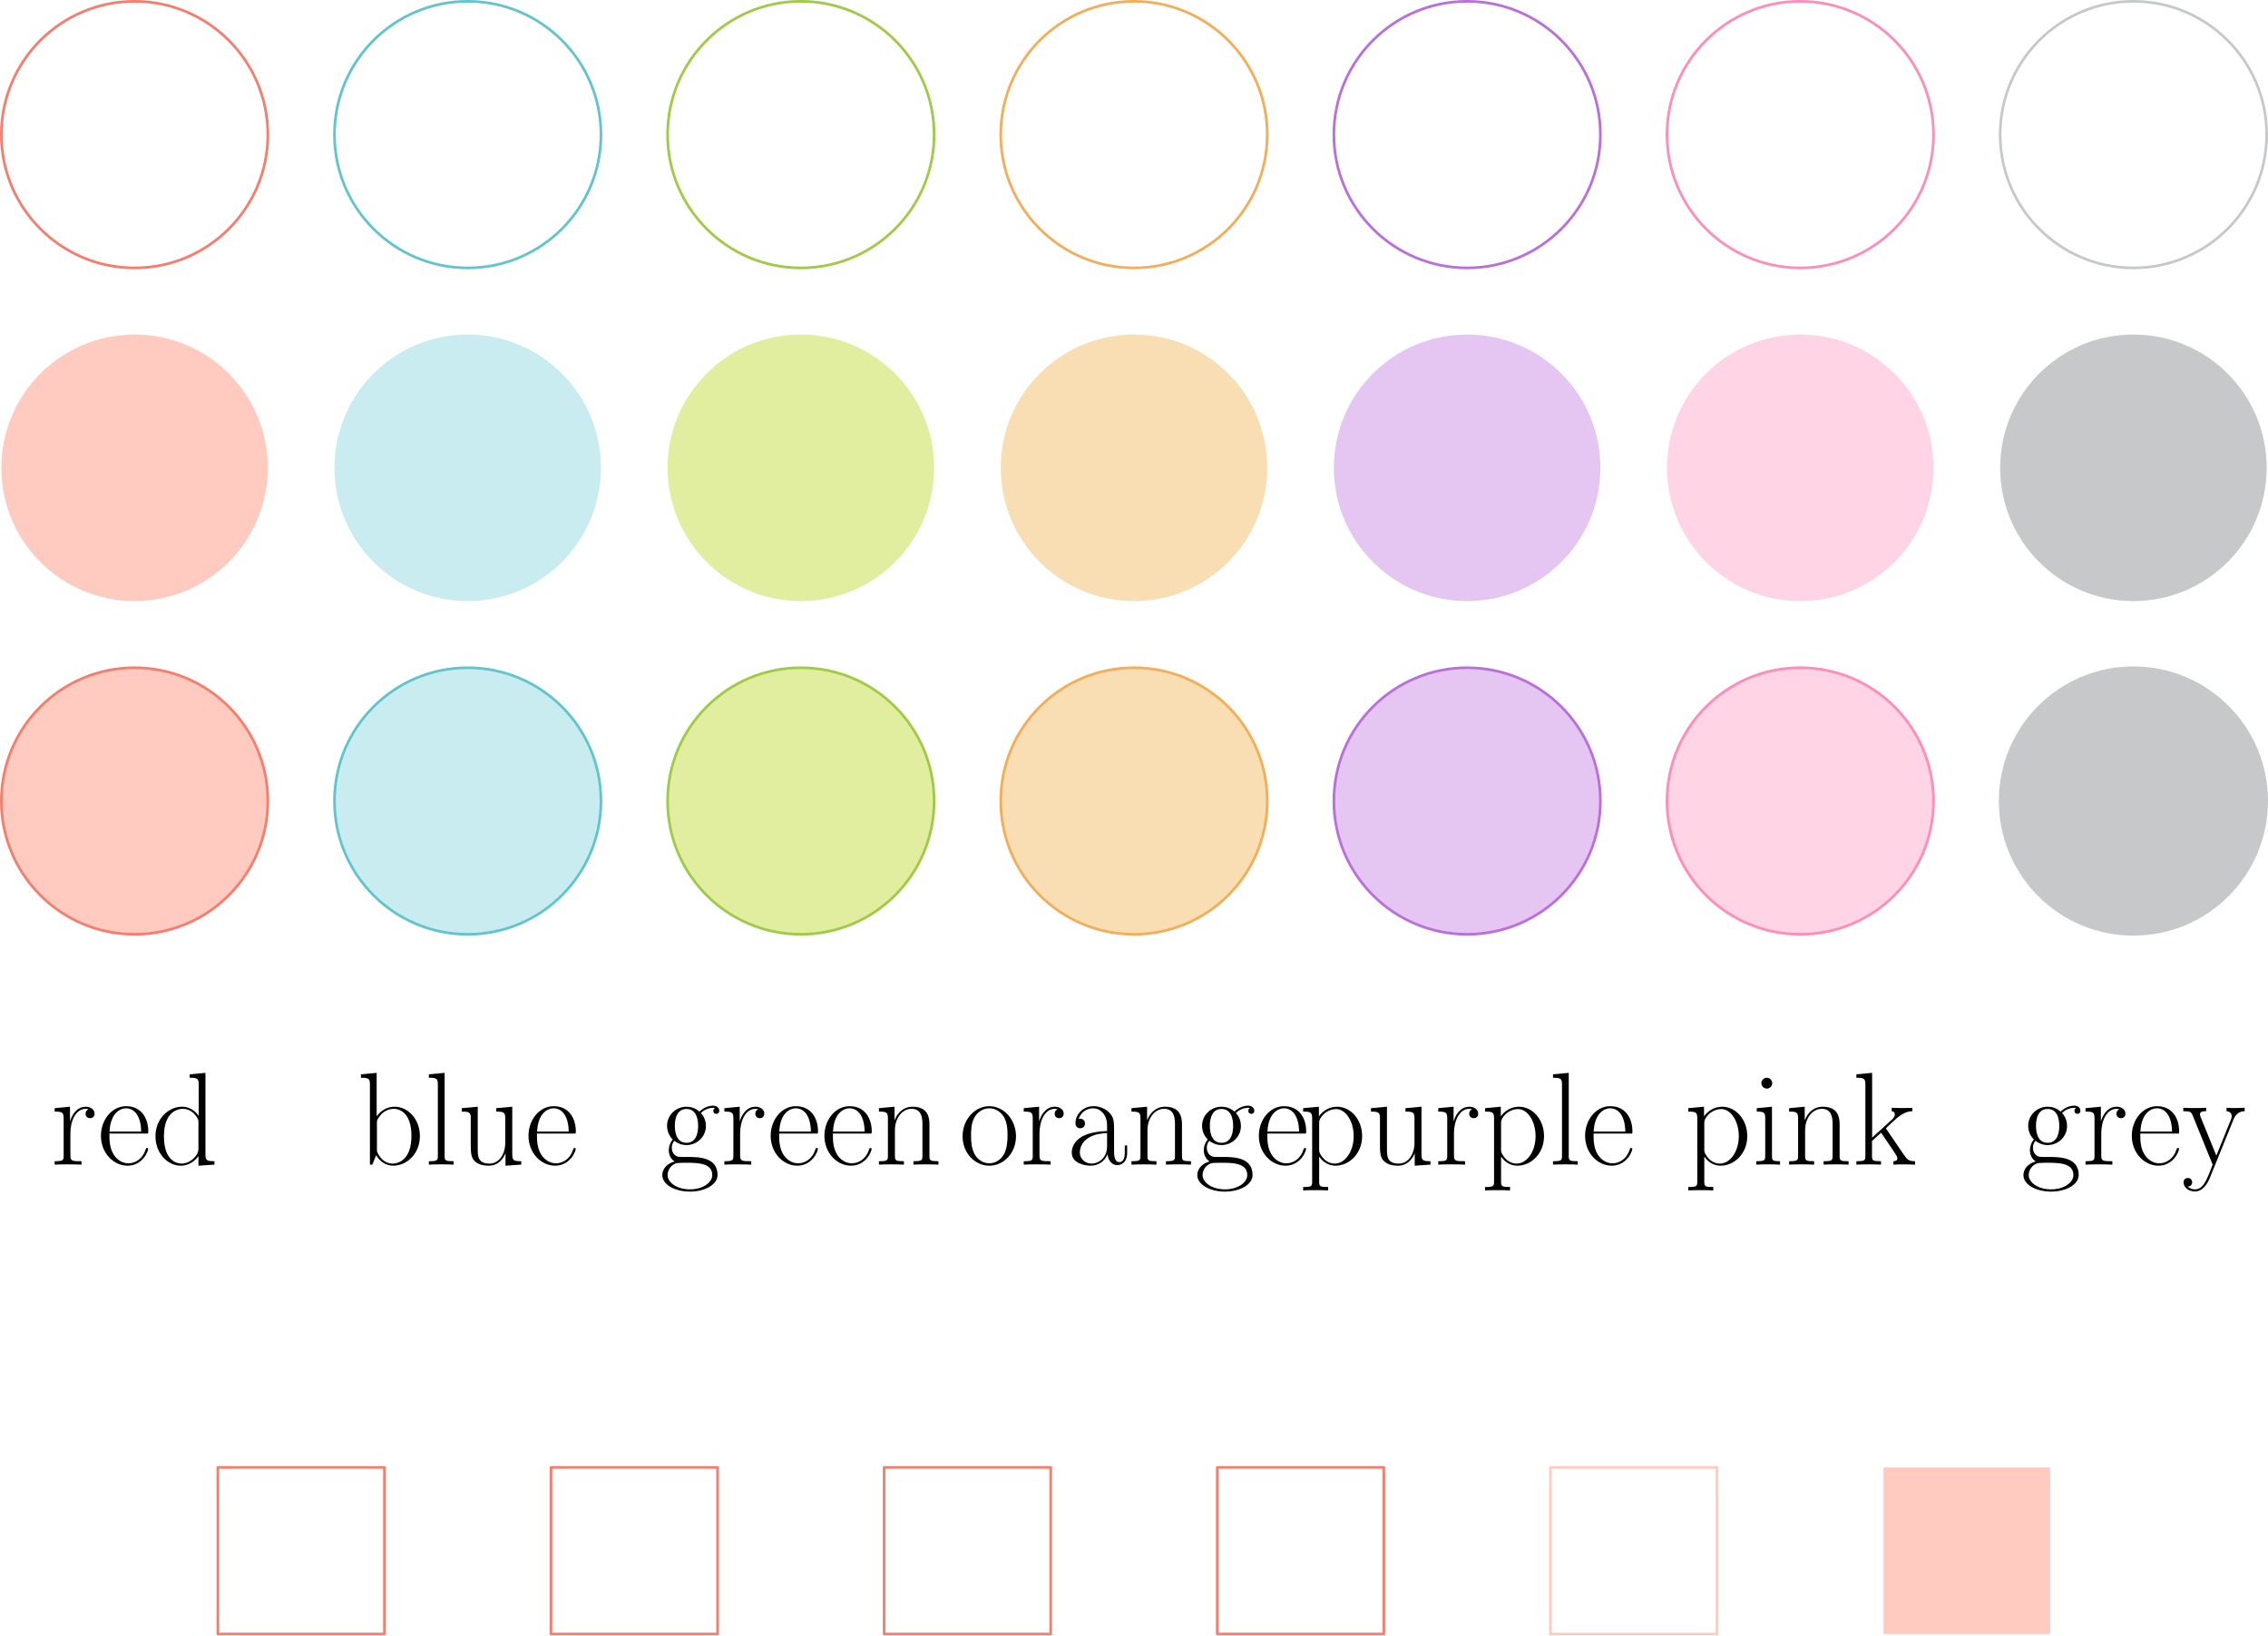
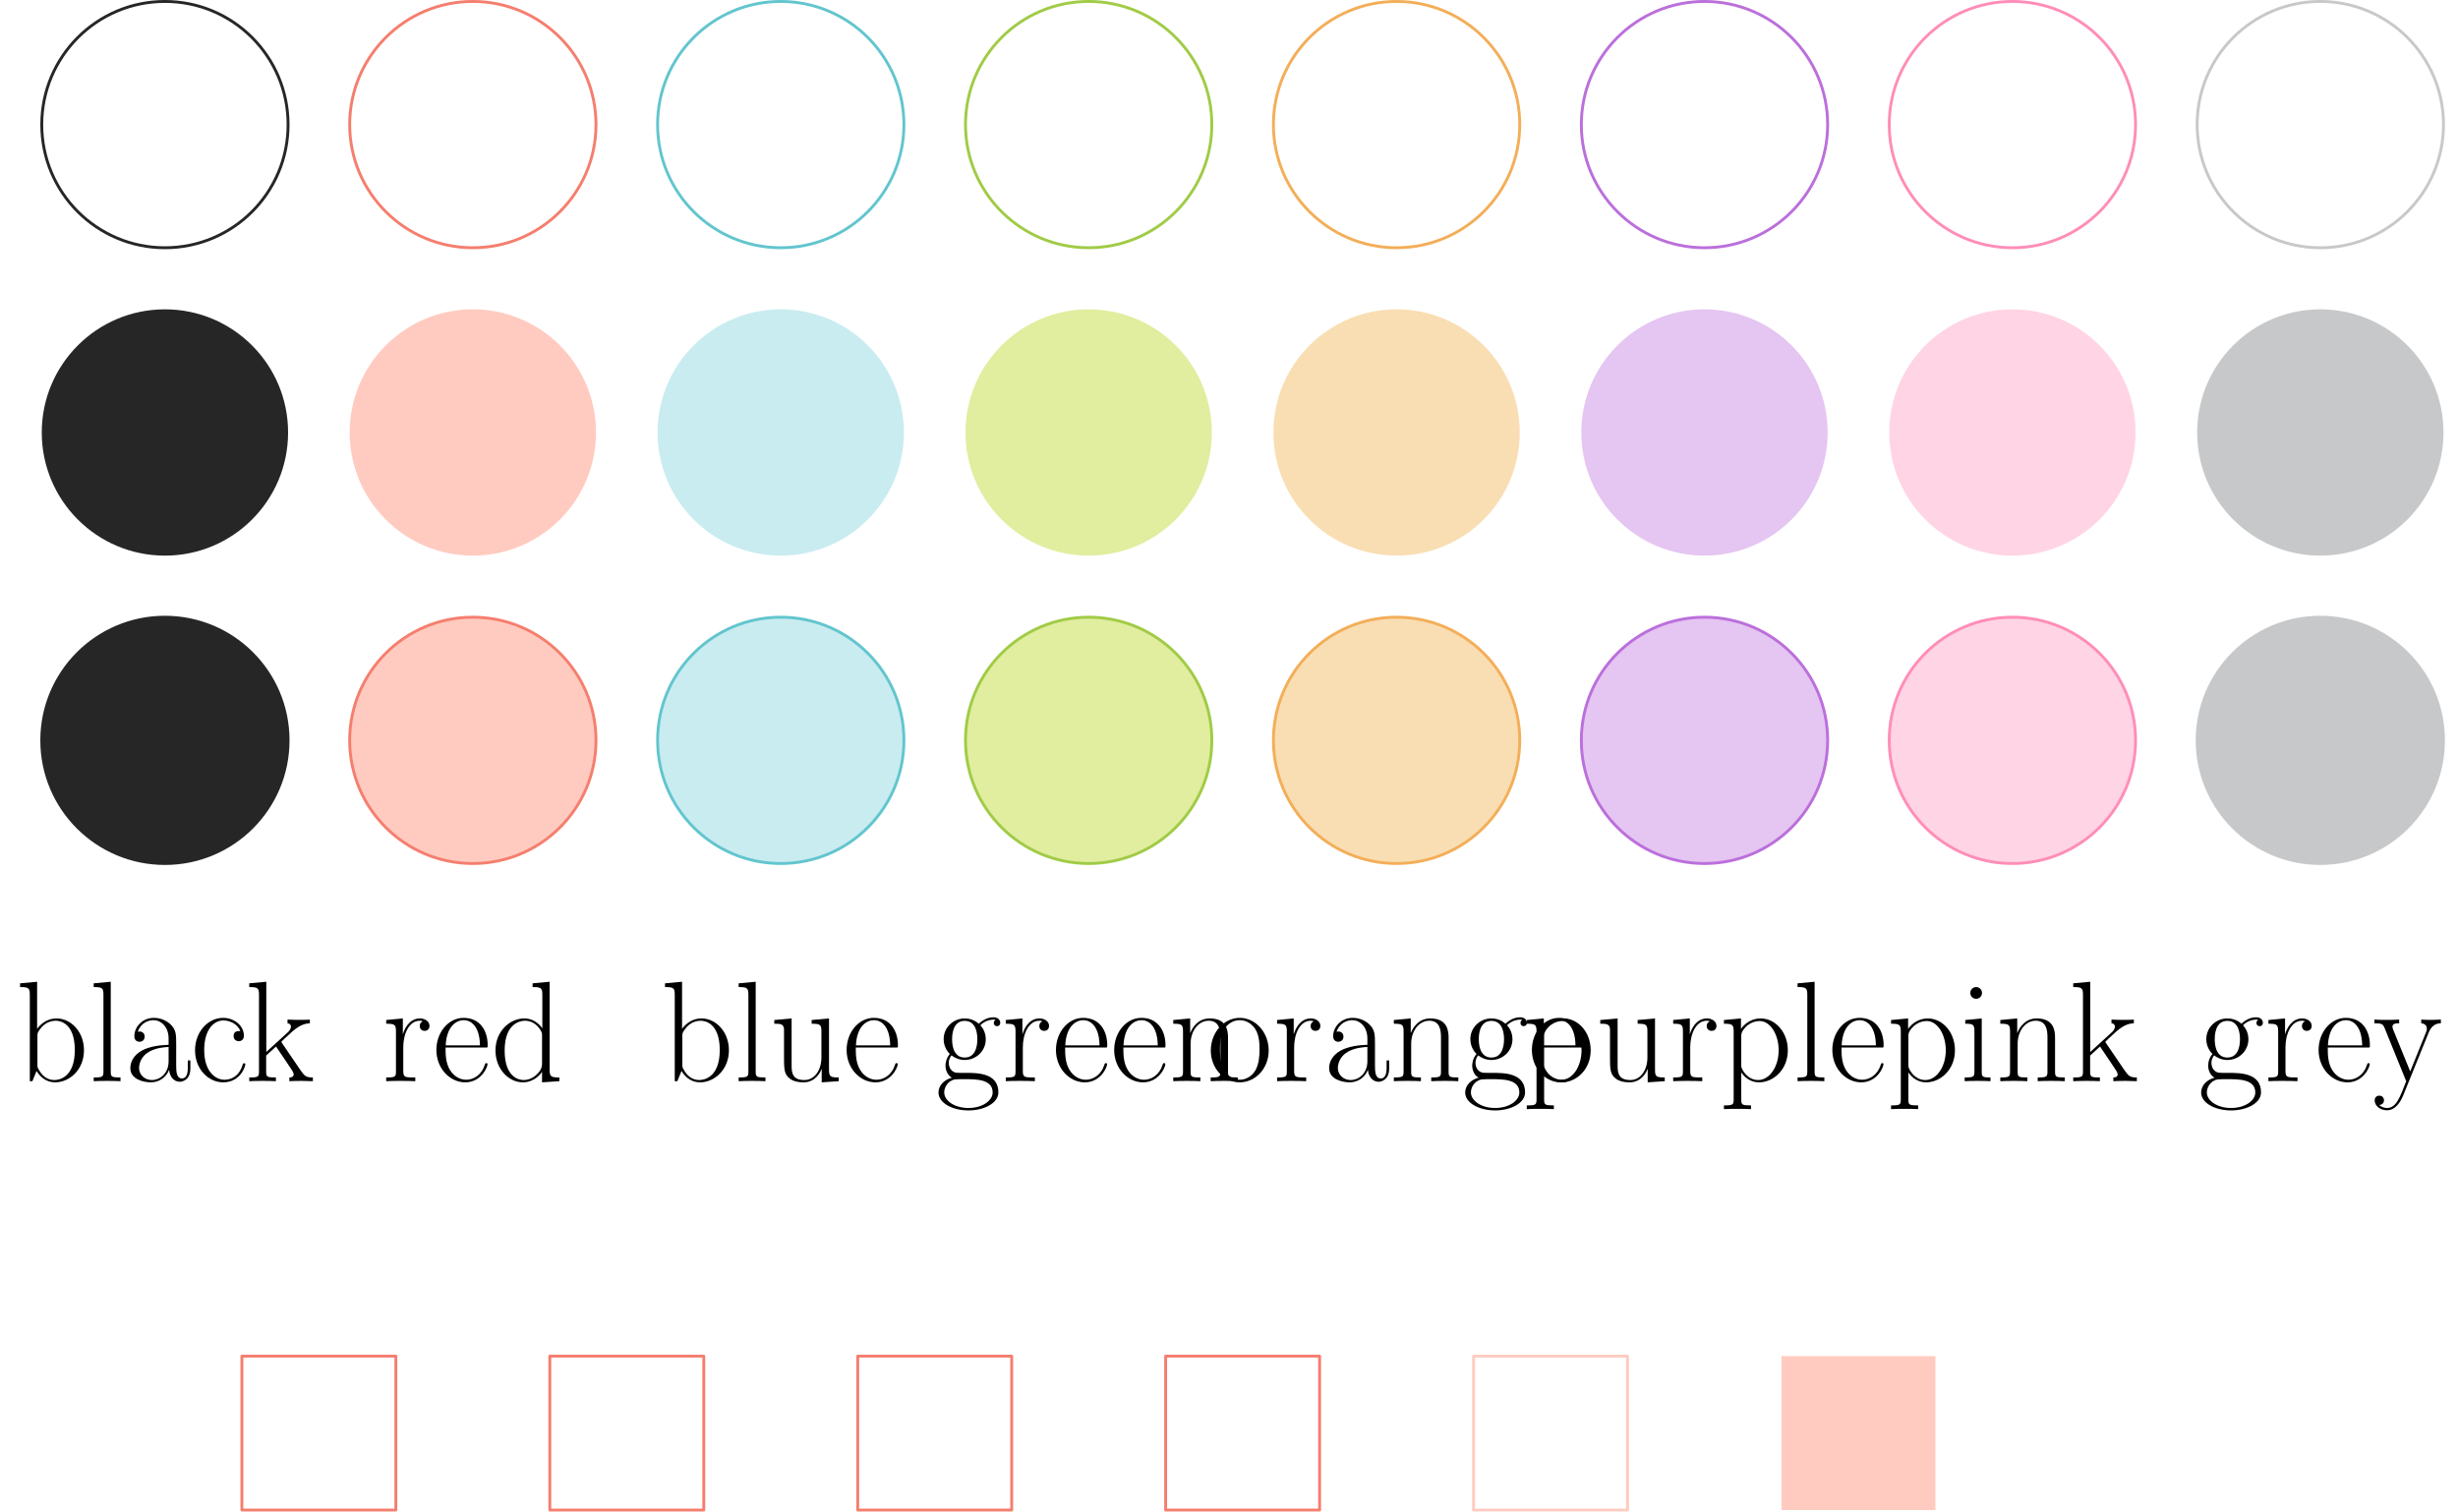
- <svg xmlns="http://www.w3.org/2000/svg" xmlns:xlink="http://www.w3.org/1999/xlink" version="1.1" width="425.197pt" height="306.532pt" viewBox="81.642 79.09 425.197 306.532">
+ <svg xmlns="http://www.w3.org/2000/svg" xmlns:xlink="http://www.w3.org/1999/xlink" version="1.1" width="425.197pt" height="261.495pt" viewBox="84.939 75.414 425.197 261.495">
  <defs>
    <path id="g0-97" d="M8.923-6.42C8.923-8.056 8.923-8.923 7.882-9.89C6.965-10.708 5.899-10.956 5.057-10.956C3.098-10.956 1.686-9.419 1.686-7.783C1.686-6.866 2.429-6.816 2.578-6.816C2.9-6.816 3.47-7.015 3.47-7.709C3.47-8.328 2.999-8.601 2.578-8.601C2.479-8.601 2.355-8.576 2.28-8.552C2.801-10.113 4.139-10.559 5.007-10.559C6.246-10.559 7.61-9.469 7.61-7.387V-6.296C6.147-6.246 4.387-6.048 2.999-5.304C1.438-4.437 .991-3.198 .991-2.256C.991-.347 3.222 .198 4.536 .198C5.899 .198 7.163-.57 7.709-1.983C7.758-.892 8.452 .099 9.543 .099C10.064 .099 11.377-.248 11.377-2.206V-3.594H10.931V-2.181C10.931-.669 10.262-.471 9.94-.471C8.923-.471 8.923-1.76 8.923-2.851V-6.42ZM7.61-3.445C7.61-1.289 6.073-.198 4.71-.198C3.47-.198 2.503-1.115 2.503-2.256C2.503-2.999 2.826-4.313 4.263-5.106C5.453-5.775 6.816-5.875 7.61-5.924V-3.445Z" />
    <path id="g0-98" d="M3.718-17.202L.768-16.93V-16.285C2.231-16.285 2.454-16.136 2.454-14.947V0H2.9L3.619-1.76C4.338-.595 5.404 .198 6.841 .198C9.32 .198 11.823-1.983 11.823-5.354C11.823-8.527 9.593-10.857 7.089-10.857C5.552-10.857 4.462-10.039 3.718-9.072V-17.202ZM3.768-7.808C3.768-8.254 3.768-8.328 4.115-8.849C5.081-10.336 6.469-10.46 6.94-10.46C7.684-10.46 10.237-10.064 10.237-5.379C10.237-.471 7.312-.198 6.717-.198C5.949-.198 4.833-.496 4.04-1.933C3.768-2.404 3.768-2.454 3.768-2.9V-7.808Z" />
+     <path id="g0-99" d="M8.651-8.675C8.18-8.675 7.486-8.675 7.486-7.808C7.486-7.114 8.056-6.916 8.378-6.916C8.552-6.916 9.27-6.99 9.27-7.857C9.27-9.617 7.585-10.956 5.676-10.956C3.049-10.956 .818-8.527 .818-5.354C.818-2.057 3.148 .198 5.676 .198C8.75 .198 9.518-2.652 9.518-2.925C9.518-3.024 9.493-3.098 9.32-3.098S9.122-3.074 9.022-2.751C8.378-.744 6.965-.248 5.899-.248C4.313-.248 2.404-1.71 2.404-5.379C2.404-9.146 4.239-10.51 5.701-10.51C6.668-10.51 8.105-10.039 8.651-8.675Z" />
    <path id="g0-100" d="M7.238-16.93V-16.285C8.7-16.285 8.923-16.136 8.923-14.947V-9.146C8.824-9.27 7.808-10.857 5.8-10.857C3.272-10.857 .818-8.601 .818-5.329C.818-2.082 3.123 .198 5.552 .198C7.659 .198 8.75-1.438 8.874-1.611V.198L11.873 0V-.644C10.411-.644 10.187-.793 10.187-1.983V-17.202L7.238-16.93ZM8.874-2.974C8.874-2.231 8.428-1.562 7.857-1.066C7.015-.322 6.172-.198 5.701-.198C4.982-.198 2.404-.57 2.404-5.304C2.404-10.163 5.28-10.46 5.924-10.46C7.064-10.46 7.981-9.816 8.552-8.923C8.874-8.403 8.874-8.328 8.874-7.882V-2.974Z" />
    <path id="g0-101" d="M9.444-5.825C9.543-5.924 9.543-5.974 9.543-6.222C9.543-8.75 8.205-10.956 5.379-10.956C2.751-10.956 .669-8.452 .669-5.404C.669-2.181 3.024 .198 5.651 .198C8.428 .198 9.518-2.429 9.518-2.95C9.518-3.123 9.37-3.123 9.32-3.123C9.146-3.123 9.122-3.074 9.022-2.776C8.477-1.091 7.114-.248 5.825-.248C4.759-.248 3.693-.843 3.024-1.933C2.256-3.198 2.256-4.66 2.256-5.825H9.444ZM2.28-6.197C2.454-9.766 4.363-10.559 5.354-10.559C7.04-10.559 8.18-8.973 8.205-6.197H2.28Z" />
    <path id="g0-103" d="M2.751-4.462C3.222-4.09 4.04-3.668 5.032-3.668C6.99-3.668 8.675-5.205 8.675-7.263C8.675-7.907 8.477-8.899 7.734-9.667C8.428-10.411 9.444-10.658 10.014-10.658C10.113-10.658 10.262-10.658 10.386-10.584C10.287-10.559 10.064-10.46 10.064-10.064C10.064-9.741 10.287-9.518 10.609-9.518C10.981-9.518 11.179-9.766 11.179-10.088C11.179-10.559 10.807-11.055 10.014-11.055C9.022-11.055 8.155-10.584 7.461-9.94C6.717-10.609 5.825-10.857 5.032-10.857C3.074-10.857 1.388-9.32 1.388-7.263C1.388-5.85 2.206-4.957 2.454-4.71C1.71-3.842 1.71-2.826 1.71-2.702C1.71-2.057 1.958-1.115 2.801-.595C1.512-.273 .496 .719 .496 1.958C.496 3.743 2.851 5.057 5.676 5.057C8.403 5.057 10.857 3.792 10.857 1.933C10.857-1.438 7.188-1.438 5.28-1.438C4.71-1.438 3.693-1.438 3.569-1.462C2.801-1.586 2.28-2.28 2.28-3.148C2.28-3.371 2.28-3.916 2.751-4.462ZM5.032-4.09C2.851-4.09 2.851-6.767 2.851-7.263S2.851-10.435 5.032-10.435S7.213-7.758 7.213-7.263S7.213-4.09 5.032-4.09ZM5.676 4.635C3.198 4.635 1.487 3.321 1.487 1.958C1.487 1.19 1.909 .471 2.454 .074C3.074-.347 3.321-.347 5.007-.347C7.04-.347 9.865-.347 9.865 1.958C9.865 3.321 8.155 4.635 5.676 4.635Z" />
    <path id="g0-105" d="M3.842-15.269C3.842-15.814 3.396-16.285 2.826-16.285C2.28-16.285 1.809-15.839 1.809-15.269C1.809-14.724 2.256-14.253 2.826-14.253C3.371-14.253 3.842-14.699 3.842-15.269ZM.942-10.584V-9.94C2.33-9.94 2.528-9.791 2.528-8.601V-1.71C2.528-.768 2.429-.644 .843-.644V0C1.438-.05 2.503-.05 3.123-.05C3.718-.05 4.734-.05 5.304 0V-.644C3.842-.644 3.792-.793 3.792-1.686V-10.857L.942-10.584Z" />
    <path id="g0-107" d="M6.469-6.544C6.445-6.593 6.321-6.742 6.321-6.816C6.321-6.866 8.081-8.477 8.304-8.675C9.717-9.865 10.609-9.989 11.253-10.014V-10.658C11.105-10.658 11.055-10.658 11.03-10.634L9.816-10.609C9.122-10.609 8.056-10.609 7.387-10.658V-10.014C7.734-9.989 7.981-9.791 7.981-9.444C7.981-8.948 7.486-8.477 7.461-8.477L3.718-5.057V-17.202L.768-16.93V-16.285C2.231-16.285 2.454-16.136 2.454-14.947V-1.71C2.454-.768 2.355-.644 .768-.644V0C1.363-.05 2.454-.05 3.074-.05S4.784-.05 5.379 0V-.644C3.792-.644 3.693-.744 3.693-1.71V-4.437L5.404-5.998L7.907-2.28C8.205-1.834 8.452-1.487 8.452-1.165C8.452-.719 8.006-.644 7.709-.644V0C8.304-.05 9.37-.05 9.989-.05C10.435-.05 11.352-.025 11.774 0V-.644C10.609-.644 10.336-.868 9.593-1.958L6.469-6.544Z" />
    <path id="g0-108" d="M3.792-17.202L.843-16.93V-16.285C2.305-16.285 2.528-16.136 2.528-14.947V-1.71C2.528-.768 2.429-.644 .843-.644V0C1.438-.05 2.528-.05 3.148-.05C3.792-.05 4.883-.05 5.478 0V-.644C3.892-.644 3.792-.744 3.792-1.71V-17.202Z" />
    <path id="g0-110" d="M10.287-7.535C10.287-8.799 10.039-10.857 7.114-10.857C5.156-10.857 4.139-9.345 3.768-8.353H3.743V-10.857L.818-10.584V-9.94C2.28-9.94 2.503-9.791 2.503-8.601V-1.71C2.503-.768 2.404-.644 .818-.644V0C1.413-.05 2.503-.05 3.148-.05S4.908-.05 5.503 0V-.644C3.916-.644 3.817-.744 3.817-1.71V-6.469C3.817-8.75 5.205-10.46 6.94-10.46C8.775-10.46 8.973-8.824 8.973-7.634V-1.71C8.973-.768 8.874-.644 7.287-.644V0C7.882-.05 8.973-.05 9.617-.05S11.377-.05 11.972 0V-.644C10.386-.644 10.287-.744 10.287-1.71V-7.535Z" />
    <path id="g0-111" d="M10.683-5.304C10.683-8.477 8.378-10.956 5.676-10.956S.669-8.477 .669-5.304C.669-2.181 2.974 .198 5.676 .198S10.683-2.181 10.683-5.304ZM5.676-.248C4.511-.248 3.52-.942 2.95-1.909C2.33-3.024 2.256-4.412 2.256-5.503C2.256-6.544 2.305-7.833 2.95-8.948C3.445-9.766 4.412-10.559 5.676-10.559C6.792-10.559 7.734-9.94 8.328-9.072C9.097-7.907 9.097-6.271 9.097-5.503C9.097-4.536 9.047-3.049 8.378-1.859C7.684-.719 6.618-.248 5.676-.248Z" />
    <path id="g0-112" d="M5.453 4.189C3.867 4.189 3.768 4.09 3.768 3.123V-1.512C4.486-.471 5.528 .198 6.841 .198C9.32 .198 11.823-1.983 11.823-5.354C11.823-8.477 9.667-10.857 7.114-10.857C5.627-10.857 4.412-10.039 3.718-9.047V-10.857L.768-10.584V-9.94C2.231-9.94 2.454-9.791 2.454-8.601V3.123C2.454 4.065 2.355 4.189 .768 4.189V4.833C1.363 4.784 2.454 4.784 3.098 4.784S4.858 4.784 5.453 4.833V4.189ZM3.768-7.783C3.768-8.13 3.768-8.651 4.734-9.568C4.858-9.667 5.701-10.411 6.94-10.411C8.75-10.411 10.237-8.155 10.237-5.329S8.651-.198 6.693-.198C5.8-.198 4.833-.62 4.09-1.785C3.768-2.33 3.768-2.479 3.768-2.875V-7.783Z" />
    <path id="g0-114" d="M3.718-5.85C3.718-8.229 4.734-10.46 6.593-10.46C6.767-10.46 6.94-10.435 7.114-10.361C7.114-10.361 6.569-10.187 6.569-9.543C6.569-8.948 7.04-8.7 7.411-8.7C7.709-8.7 8.254-8.874 8.254-9.568C8.254-10.361 7.461-10.857 6.618-10.857C4.734-10.857 3.916-9.022 3.668-8.155H3.644V-10.857L.768-10.584V-9.94C2.231-9.94 2.454-9.791 2.454-8.601V-1.71C2.454-.768 2.355-.644 .768-.644V0C1.363-.05 2.503-.05 3.148-.05C3.867-.05 5.131-.05 5.8 0V-.644C4.016-.644 3.718-.644 3.718-1.76V-5.85Z" />
    <path id="g0-117" d="M7.287-10.584V-9.94C8.75-9.94 8.973-9.791 8.973-8.601V-4.09C8.973-2.008 7.857-.198 6.023-.198C3.991-.198 3.817-1.413 3.817-2.702V-10.857L.818-10.584V-9.94C1.809-9.94 2.479-9.94 2.503-8.948V-4.189C2.503-2.528 2.503-1.462 3.148-.768C3.47-.446 4.09 .198 5.875 .198C7.981 .198 8.799-1.586 8.998-2.107H9.022V.198L11.972 0V-.644C10.51-.644 10.287-.793 10.287-1.983V-10.857L7.287-10.584Z" />
    <path id="g0-121" d="M9.667-8.477C10.287-9.989 11.402-10.014 11.749-10.014V-10.658C11.278-10.634 10.658-10.609 10.187-10.609C9.667-10.609 8.849-10.609 8.353-10.658V-10.014C9.295-9.94 9.32-9.246 9.32-9.047C9.32-8.799 9.27-8.675 9.146-8.378L6.445-1.686L3.495-8.923C3.371-9.221 3.371-9.394 3.371-9.419C3.371-9.964 3.941-10.014 4.536-10.014V-10.658C3.941-10.609 2.875-10.609 2.256-10.609C1.586-10.609 .793-10.609 .248-10.658V-10.014C1.586-10.014 1.735-9.89 2.057-9.097L5.751 0C4.635 2.925 3.991 4.635 2.429 4.635C2.156 4.635 1.537 4.561 1.091 4.115C1.661 4.065 1.909 3.718 1.909 3.297S1.611 2.503 1.115 2.503C.57 2.503 .297 2.875 .297 3.321C.297 4.313 1.314 5.032 2.429 5.032C3.867 5.032 4.759 3.644 5.255 2.404L9.667-8.477Z" />
  </defs>
  <g id="page1">
-     <g transform="translate(81.6416 79.0904)scale(.996264)">
-       <path d="M50.403 25.327C50.403 11.478 39.176 .251 25.327 .251C11.478 .251 .251 11.478 .251 25.327S11.478 50.403 25.327 50.403S50.403 39.176 50.403 25.327Z" fill="none" stroke="#f57e6e" stroke-linecap="round" stroke-linejoin="round" stroke-miterlimit="10.037" stroke-width="0.502" />
+     <g transform="translate(84.939 75.414)scale(.996264)">
+       <path d="M50.022 21.637C50.022 9.826 40.447 .251 28.637 .251C16.826 .251 7.251 9.826 7.251 21.637C7.251 33.447 16.826 43.022 28.637 43.022C40.447 43.022 50.022 33.447 50.022 21.637Z" fill="none" stroke="#262626" stroke-linecap="round" stroke-linejoin="round" stroke-miterlimit="10.037" stroke-width="0.502" />
    </g>
-     <g transform="translate(81.6416 79.0904)scale(.996264)">
-       <path d="M113.092 25.327C113.092 11.478 101.865 .251 88.016 .251C74.167 .251 62.941 11.478 62.941 25.327S74.167 50.403 88.016 50.403C101.865 50.403 113.092 39.176 113.092 25.327Z" fill="none" stroke="#62c5ce" stroke-linecap="round" stroke-linejoin="round" stroke-miterlimit="10.037" stroke-width="0.502" />
+     <g transform="translate(84.939 75.414)scale(.996264)">
+       <path d="M103.486 21.637C103.486 9.826 93.912 .251 82.101 .251C70.29 .251 60.715 9.826 60.715 21.637C60.715 33.447 70.29 43.022 82.101 43.022S103.486 33.447 103.486 21.637Z" fill="none" stroke="#f57e6e" stroke-linecap="round" stroke-linejoin="round" stroke-miterlimit="10.037" stroke-width="0.502" />
    </g>
-     <g transform="translate(81.6416 79.0904)scale(.996264)">
-       <path d="M175.782 25.327C175.782 11.478 164.555 .251 150.706 .251C136.857 .251 125.63 11.478 125.63 25.327S136.857 50.403 150.706 50.403S175.782 39.176 175.782 25.327Z" fill="none" stroke="#a0cb46" stroke-linecap="round" stroke-linejoin="round" stroke-miterlimit="10.037" stroke-width="0.502" />
+     <g transform="translate(84.939 75.414)scale(.996264)">
+       <path d="M156.95 21.637C156.95 9.826 147.376 .251 135.565 .251C123.754 .251 114.179 9.826 114.179 21.637C114.179 33.447 123.754 43.022 135.565 43.022S156.95 33.447 156.95 21.637Z" fill="none" stroke="#62c5ce" stroke-linecap="round" stroke-linejoin="round" stroke-miterlimit="10.037" stroke-width="0.502" />
    </g>
-     <g transform="translate(81.6416 79.0904)scale(.996264)">
-       <path d="M238.472 25.327C238.472 11.478 227.245 .251 213.396 .251C199.547 .251 188.32 11.478 188.32 25.327S199.547 50.403 213.396 50.403S238.472 39.176 238.472 25.327Z" fill="none" stroke="#f3ae59" stroke-linecap="round" stroke-linejoin="round" stroke-miterlimit="10.037" stroke-width="0.502" />
+     <g transform="translate(84.939 75.414)scale(.996264)">
+       <path d="M210.414 21.637C210.414 9.826 200.84 .251 189.029 .251C177.218 .251 167.643 9.826 167.643 21.637C167.643 33.447 177.218 43.022 189.029 43.022S210.414 33.447 210.414 21.637Z" fill="none" stroke="#a0cb46" stroke-linecap="round" stroke-linejoin="round" stroke-miterlimit="10.037" stroke-width="0.502" />
    </g>
-     <g transform="translate(81.6416 79.0904)scale(.996264)">
-       <path d="M301.161 25.327C301.161 11.478 289.934 .251 276.085 .251C262.236 .251 251.009 11.478 251.009 25.327S262.236 50.403 276.085 50.403S301.161 39.176 301.161 25.327Z" fill="none" stroke="#bb6fdb" stroke-linecap="round" stroke-linejoin="round" stroke-miterlimit="10.037" stroke-width="0.502" />
+     <g transform="translate(84.939 75.414)scale(.996264)">
+       <path d="M263.879 21.637C263.879 9.826 254.304 .251 242.493 .251C230.682 .251 221.107 9.826 221.107 21.637C221.107 33.447 230.682 43.022 242.493 43.022S263.879 33.447 263.879 21.637Z" fill="none" stroke="#f3ae59" stroke-linecap="round" stroke-linejoin="round" stroke-miterlimit="10.037" stroke-width="0.502" />
    </g>
-     <g transform="translate(81.6416 79.0904)scale(.996264)">
-       <path d="M363.851 25.327C363.851 11.478 352.624 .251 338.775 .251C324.926 .251 313.699 11.478 313.699 25.327S324.926 50.403 338.775 50.403S363.851 39.176 363.851 25.327Z" fill="none" stroke="#ff8db8" stroke-linecap="round" stroke-linejoin="round" stroke-miterlimit="10.037" stroke-width="0.502" />
+     <g transform="translate(84.939 75.414)scale(.996264)">
+       <path d="M317.343 21.637C317.343 9.826 307.768 .251 295.957 .251C284.146 .251 274.571 9.826 274.571 21.637C274.571 33.447 284.146 43.022 295.957 43.022S317.343 33.447 317.343 21.637Z" fill="none" stroke="#bb6fdb" stroke-linecap="round" stroke-linejoin="round" stroke-miterlimit="10.037" stroke-width="0.502" />
    </g>
-     <g transform="translate(81.6416 79.0904)scale(.996264)">
-       <path d="M426.54 25.327C426.54 11.478 415.314 .251 401.465 .251C387.616 .251 376.389 11.478 376.389 25.327S387.616 50.403 401.465 50.403S426.54 39.176 426.54 25.327Z" fill="none" stroke="#c7c8ca" stroke-linecap="round" stroke-linejoin="round" stroke-miterlimit="10.037" stroke-width="0.502" />
+     <g transform="translate(84.939 75.414)scale(.996264)">
+       <path d="M370.807 21.637C370.807 9.826 361.232 .251 349.421 .251C337.61 .251 328.035 9.826 328.035 21.637C328.035 33.447 337.61 43.022 349.421 43.022S370.807 33.447 370.807 21.637Z" fill="none" stroke="#ff8db8" stroke-linecap="round" stroke-linejoin="round" stroke-miterlimit="10.037" stroke-width="0.502" />
    </g>
-     <g transform="translate(81.6416 79.0904)scale(.996264)">
-       <path d="M50.403 88.016C50.403 74.167 39.176 62.941 25.327 62.941S.251 74.167 .251 88.016C.251 101.865 11.478 113.092 25.327 113.092S50.403 101.865 50.403 88.016Z" fill="#ffcbc0" />
+     <g transform="translate(84.939 75.414)scale(.996264)">
+       <path d="M424.271 21.637C424.271 9.826 414.696 .251 402.885 .251C391.074 .251 381.5 9.826 381.5 21.637C381.5 33.447 391.074 43.022 402.885 43.022S424.271 33.447 424.271 21.637Z" fill="none" stroke="#c7c8ca" stroke-linecap="round" stroke-linejoin="round" stroke-miterlimit="10.037" stroke-width="0.502" />
    </g>
-     <g transform="translate(81.6416 79.0904)scale(.996264)">
-       <path d="M113.092 88.016C113.092 74.167 101.865 62.941 88.016 62.941C74.167 62.941 62.941 74.167 62.941 88.016C62.941 101.865 74.167 113.092 88.016 113.092C101.865 113.092 113.092 101.865 113.092 88.016Z" fill="#c9ecf0" />
+     <g transform="translate(84.939 75.414)scale(.996264)">
+       <path d="M50.022 75.101C50.022 63.29 40.447 53.715 28.637 53.715C16.826 53.715 7.251 63.29 7.251 75.101C7.251 86.912 16.826 96.486 28.637 96.486C40.447 96.486 50.022 86.912 50.022 75.101Z" fill="#262626" />
    </g>
-     <g transform="translate(81.6416 79.0904)scale(.996264)">
-       <path d="M175.782 88.016C175.782 74.167 164.555 62.941 150.706 62.941S125.63 74.167 125.63 88.016C125.63 101.865 136.857 113.092 150.706 113.092S175.782 101.865 175.782 88.016Z" fill="#e1ed9f" />
+     <g transform="translate(84.939 75.414)scale(.996264)">
+       <path d="M103.486 75.101C103.486 63.29 93.912 53.715 82.101 53.715S60.715 63.29 60.715 75.101C60.715 86.912 70.29 96.486 82.101 96.486S103.486 86.912 103.486 75.101Z" fill="#ffcbc0" />
    </g>
-     <g transform="translate(81.6416 79.0904)scale(.996264)">
-       <path d="M238.472 88.016C238.472 74.167 227.245 62.941 213.396 62.941S188.32 74.167 188.32 88.016C188.32 101.865 199.547 113.092 213.396 113.092S238.472 101.865 238.472 88.016Z" fill="#f9deb3" />
+     <g transform="translate(84.939 75.414)scale(.996264)">
+       <path d="M156.95 75.101C156.95 63.29 147.376 53.715 135.565 53.715S114.179 63.29 114.179 75.101C114.179 86.912 123.754 96.486 135.565 96.486S156.95 86.912 156.95 75.101Z" fill="#c9ecf0" />
    </g>
-     <g transform="translate(81.6416 79.0904)scale(.996264)">
-       <path d="M301.161 88.016C301.161 74.167 289.934 62.941 276.085 62.941S251.009 74.167 251.009 88.016C251.009 101.865 262.236 113.092 276.085 113.092S301.161 101.865 301.161 88.016Z" fill="#e5c5f1" />
+     <g transform="translate(84.939 75.414)scale(.996264)">
+       <path d="M210.414 75.101C210.414 63.29 200.84 53.715 189.029 53.715S167.643 63.29 167.643 75.101C167.643 86.912 177.218 96.486 189.029 96.486S210.414 86.912 210.414 75.101Z" fill="#e1ed9f" />
    </g>
-     <g transform="translate(81.6416 79.0904)scale(.996264)">
-       <path d="M363.851 88.016C363.851 74.167 352.624 62.941 338.775 62.941S313.699 74.167 313.699 88.016C313.699 101.865 324.926 113.092 338.775 113.092S363.851 101.865 363.851 88.016Z" fill="#ffd4e5" />
+     <g transform="translate(84.939 75.414)scale(.996264)">
+       <path d="M263.879 75.101C263.879 63.29 254.304 53.715 242.493 53.715S221.107 63.29 221.107 75.101C221.107 86.912 230.682 96.486 242.493 96.486S263.879 86.912 263.879 75.101Z" fill="#f9deb3" />
    </g>
-     <g transform="translate(81.6416 79.0904)scale(.996264)">
-       <path d="M426.54 88.016C426.54 74.167 415.314 62.941 401.465 62.941S376.389 74.167 376.389 88.016C376.389 101.865 387.616 113.092 401.465 113.092S426.54 101.865 426.54 88.016Z" fill="#c7c8ca" />
+     <g transform="translate(84.939 75.414)scale(.996264)">
+       <path d="M317.343 75.101C317.343 63.29 307.768 53.715 295.957 53.715S274.571 63.29 274.571 75.101C274.571 86.912 284.146 96.486 295.957 96.486S317.343 86.912 317.343 75.101Z" fill="#e5c5f1" />
    </g>
-     <g transform="translate(81.6416 79.0904)scale(.996264)">
-       <path d="M50.403 150.706C50.403 136.857 39.176 125.63 25.327 125.63S.251 136.857 .251 150.706S11.478 175.782 25.327 175.782S50.403 164.555 50.403 150.706Z" fill="#ffcbc0" />
+     <g transform="translate(84.939 75.414)scale(.996264)">
+       <path d="M370.807 75.101C370.807 63.29 361.232 53.715 349.421 53.715S328.035 63.29 328.035 75.101C328.035 86.912 337.61 96.486 349.421 96.486S370.807 86.912 370.807 75.101Z" fill="#ffd4e5" />
    </g>
-     <g transform="translate(81.6416 79.0904)scale(.996264)">
-       <path d="M50.403 150.706C50.403 136.857 39.176 125.63 25.327 125.63S.251 136.857 .251 150.706S11.478 175.782 25.327 175.782S50.403 164.555 50.403 150.706Z" fill="none" stroke="#f57e6e" stroke-linecap="round" stroke-linejoin="round" stroke-miterlimit="10.037" stroke-width="0.502" />
+     <g transform="translate(84.939 75.414)scale(.996264)">
+       <path d="M424.271 75.101C424.271 63.29 414.696 53.715 402.885 53.715S381.5 63.29 381.5 75.101C381.5 86.912 391.074 96.486 402.885 96.486S424.271 86.912 424.271 75.101Z" fill="#c7c8ca" />
    </g>
-     <g transform="translate(81.6416 79.0904)scale(.996264)">
-       <path d="M113.092 150.706C113.092 136.857 101.865 125.63 88.016 125.63C74.167 125.63 62.941 136.857 62.941 150.706S74.167 175.782 88.016 175.782C101.865 175.782 113.092 164.555 113.092 150.706Z" fill="#c9ecf0" />
+     <g transform="translate(84.939 75.414)scale(.996264)">
+       <path d="M50.022 128.565C50.022 116.754 40.447 107.179 28.637 107.179C16.826 107.179 7.251 116.754 7.251 128.565S16.826 149.95 28.637 149.95C40.447 149.95 50.022 140.376 50.022 128.565Z" fill="#262626" />
    </g>
-     <g transform="translate(81.6416 79.0904)scale(.996264)">
-       <path d="M113.092 150.706C113.092 136.857 101.865 125.63 88.016 125.63C74.167 125.63 62.941 136.857 62.941 150.706S74.167 175.782 88.016 175.782C101.865 175.782 113.092 164.555 113.092 150.706Z" fill="none" stroke="#62c5ce" stroke-linecap="round" stroke-linejoin="round" stroke-miterlimit="10.037" stroke-width="0.502" />
+     <g transform="translate(84.939 75.414)scale(.996264)">
+       <path d="M50.022 128.565C50.022 116.754 40.447 107.179 28.637 107.179C16.826 107.179 7.251 116.754 7.251 128.565S16.826 149.95 28.637 149.95C40.447 149.95 50.022 140.376 50.022 128.565Z" fill="none" stroke="#262626" stroke-linecap="round" stroke-linejoin="round" stroke-miterlimit="10.037" stroke-width="0.502" />
    </g>
-     <g transform="translate(81.6416 79.0904)scale(.996264)">
-       <path d="M175.782 150.706C175.782 136.857 164.555 125.63 150.706 125.63S125.63 136.857 125.63 150.706S136.857 175.782 150.706 175.782S175.782 164.555 175.782 150.706Z" fill="#e1ed9f" />
+     <g transform="translate(84.939 75.414)scale(.996264)">
+       <path d="M103.486 128.565C103.486 116.754 93.912 107.179 82.101 107.179S60.715 116.754 60.715 128.565S70.29 149.95 82.101 149.95S103.486 140.376 103.486 128.565Z" fill="#ffcbc0" />
    </g>
-     <g transform="translate(81.6416 79.0904)scale(.996264)">
-       <path d="M175.782 150.706C175.782 136.857 164.555 125.63 150.706 125.63S125.63 136.857 125.63 150.706S136.857 175.782 150.706 175.782S175.782 164.555 175.782 150.706Z" fill="none" stroke="#a0cb46" stroke-linecap="round" stroke-linejoin="round" stroke-miterlimit="10.037" stroke-width="0.502" />
+     <g transform="translate(84.939 75.414)scale(.996264)">
+       <path d="M103.486 128.565C103.486 116.754 93.912 107.179 82.101 107.179S60.715 116.754 60.715 128.565S70.29 149.95 82.101 149.95S103.486 140.376 103.486 128.565Z" fill="none" stroke="#f57e6e" stroke-linecap="round" stroke-linejoin="round" stroke-miterlimit="10.037" stroke-width="0.502" />
    </g>
-     <g transform="translate(81.6416 79.0904)scale(.996264)">
-       <path d="M238.472 150.706C238.472 136.857 227.245 125.63 213.396 125.63S188.32 136.857 188.32 150.706S199.547 175.782 213.396 175.782S238.472 164.555 238.472 150.706Z" fill="#f9deb3" />
+     <g transform="translate(84.939 75.414)scale(.996264)">
+       <path d="M156.95 128.565C156.95 116.754 147.376 107.179 135.565 107.179S114.179 116.754 114.179 128.565S123.754 149.95 135.565 149.95S156.95 140.376 156.95 128.565Z" fill="#c9ecf0" />
    </g>
-     <g transform="translate(81.6416 79.0904)scale(.996264)">
-       <path d="M238.472 150.706C238.472 136.857 227.245 125.63 213.396 125.63S188.32 136.857 188.32 150.706S199.547 175.782 213.396 175.782S238.472 164.555 238.472 150.706Z" fill="none" stroke="#f3ae59" stroke-linecap="round" stroke-linejoin="round" stroke-miterlimit="10.037" stroke-width="0.502" />
+     <g transform="translate(84.939 75.414)scale(.996264)">
+       <path d="M156.95 128.565C156.95 116.754 147.376 107.179 135.565 107.179S114.179 116.754 114.179 128.565S123.754 149.95 135.565 149.95S156.95 140.376 156.95 128.565Z" fill="none" stroke="#62c5ce" stroke-linecap="round" stroke-linejoin="round" stroke-miterlimit="10.037" stroke-width="0.502" />
    </g>
-     <g transform="translate(81.6416 79.0904)scale(.996264)">
-       <path d="M301.161 150.706C301.161 136.857 289.934 125.63 276.085 125.63S251.009 136.857 251.009 150.706S262.236 175.782 276.085 175.782S301.161 164.555 301.161 150.706Z" fill="#e5c5f1" />
+     <g transform="translate(84.939 75.414)scale(.996264)">
+       <path d="M210.414 128.565C210.414 116.754 200.84 107.179 189.029 107.179S167.643 116.754 167.643 128.565S177.218 149.95 189.029 149.95S210.414 140.376 210.414 128.565Z" fill="#e1ed9f" />
    </g>
-     <g transform="translate(81.6416 79.0904)scale(.996264)">
-       <path d="M301.161 150.706C301.161 136.857 289.934 125.63 276.085 125.63S251.009 136.857 251.009 150.706S262.236 175.782 276.085 175.782S301.161 164.555 301.161 150.706Z" fill="none" stroke="#bb6fdb" stroke-linecap="round" stroke-linejoin="round" stroke-miterlimit="10.037" stroke-width="0.502" />
+     <g transform="translate(84.939 75.414)scale(.996264)">
+       <path d="M210.414 128.565C210.414 116.754 200.84 107.179 189.029 107.179S167.643 116.754 167.643 128.565S177.218 149.95 189.029 149.95S210.414 140.376 210.414 128.565Z" fill="none" stroke="#a0cb46" stroke-linecap="round" stroke-linejoin="round" stroke-miterlimit="10.037" stroke-width="0.502" />
    </g>
-     <g transform="translate(81.6416 79.0904)scale(.996264)">
-       <path d="M363.851 150.706C363.851 136.857 352.624 125.63 338.775 125.63S313.699 136.857 313.699 150.706S324.926 175.782 338.775 175.782S363.851 164.555 363.851 150.706Z" fill="#ffd4e5" />
+     <g transform="translate(84.939 75.414)scale(.996264)">
+       <path d="M263.879 128.565C263.879 116.754 254.304 107.179 242.493 107.179S221.107 116.754 221.107 128.565S230.682 149.95 242.493 149.95S263.879 140.376 263.879 128.565Z" fill="#f9deb3" />
    </g>
-     <g transform="translate(81.6416 79.0904)scale(.996264)">
-       <path d="M363.851 150.706C363.851 136.857 352.624 125.63 338.775 125.63S313.699 136.857 313.699 150.706S324.926 175.782 338.775 175.782S363.851 164.555 363.851 150.706Z" fill="none" stroke="#ff8db8" stroke-linecap="round" stroke-linejoin="round" stroke-miterlimit="10.037" stroke-width="0.502" />
+     <g transform="translate(84.939 75.414)scale(.996264)">
+       <path d="M263.879 128.565C263.879 116.754 254.304 107.179 242.493 107.179S221.107 116.754 221.107 128.565S230.682 149.95 242.493 149.95S263.879 140.376 263.879 128.565Z" fill="none" stroke="#f3ae59" stroke-linecap="round" stroke-linejoin="round" stroke-miterlimit="10.037" stroke-width="0.502" />
    </g>
-     <g transform="translate(81.6416 79.0904)scale(.996264)">
-       <path d="M426.54 150.706C426.54 136.857 415.314 125.63 401.465 125.63S376.389 136.857 376.389 150.706S387.616 175.782 401.465 175.782S426.54 164.555 426.54 150.706Z" fill="#c7c8ca" />
+     <g transform="translate(84.939 75.414)scale(.996264)">
+       <path d="M317.343 128.565C317.343 116.754 307.768 107.179 295.957 107.179S274.571 116.754 274.571 128.565S284.146 149.95 295.957 149.95S317.343 140.376 317.343 128.565Z" fill="#e5c5f1" />
    </g>
-     <g transform="translate(81.6416 79.0904)scale(.996264)">
-       <path d="M426.54 150.706C426.54 136.857 415.314 125.63 401.465 125.63S376.389 136.857 376.389 150.706S387.616 175.782 401.465 175.782S426.54 164.555 426.54 150.706Z" fill="none" stroke="#c7c8ca" stroke-linecap="round" stroke-linejoin="round" stroke-miterlimit="10.037" stroke-width="0.502" />
+     <g transform="translate(84.939 75.414)scale(.996264)">
+       <path d="M317.343 128.565C317.343 116.754 307.768 107.179 295.957 107.179S274.571 116.754 274.571 128.565S284.146 149.95 295.957 149.95S317.343 140.376 317.343 128.565Z" fill="none" stroke="#bb6fdb" stroke-linecap="round" stroke-linejoin="round" stroke-miterlimit="10.037" stroke-width="0.502" />
    </g>
-     <use x="91.121" y="297.389" xlink:href="#g0-114" />
-     <use x="99.899" y="297.389" xlink:href="#g0-101" />
-     <use x="109.972" y="297.389" xlink:href="#g0-100" />
-     <use x="148.54" y="297.389" xlink:href="#g0-98" />
-     <use x="161.203" y="297.389" xlink:href="#g0-108" />
-     <use x="167.391" y="297.389" xlink:href="#g0-117" />
-     <use x="180.053" y="297.389" xlink:href="#g0-101" />
-     <use x="205.311" y="297.389" xlink:href="#g0-103" />
-     <use x="216.679" y="297.389" xlink:href="#g0-114" />
-     <use x="225.457" y="297.389" xlink:href="#g0-101" />
-     <use x="235.53" y="297.389" xlink:href="#g0-101" />
-     <use x="245.603" y="297.389" xlink:href="#g0-110" />
-     <use x="261.435" y="297.389" xlink:href="#g0-111" />
-     <use x="272.803" y="297.389" xlink:href="#g0-114" />
-     <use x="281.581" y="297.389" xlink:href="#g0-97" />
-     <use x="292.949" y="297.389" xlink:href="#g0-110" />
-     <use x="305.612" y="297.389" xlink:href="#g0-103" />
-     <use x="316.979" y="297.389" xlink:href="#g0-101" />
-     <use x="325.186" y="297.389" xlink:href="#g0-112" />
-     <use x="337.849" y="297.389" xlink:href="#g0-117" />
-     <use x="350.511" y="297.389" xlink:href="#g0-114" />
-     <use x="359.289" y="297.389" xlink:href="#g0-112" />
-     <use x="371.952" y="297.389" xlink:href="#g0-108" />
-     <use x="378.14" y="297.389" xlink:href="#g0-101" />
-     <use x="397.39" y="297.389" xlink:href="#g0-112" />
-     <use x="410.053" y="297.389" xlink:href="#g0-105" />
-     <use x="416.241" y="297.389" xlink:href="#g0-110" />
-     <use x="428.904" y="297.389" xlink:href="#g0-107" />
-     <use x="460.493" y="297.389" xlink:href="#g0-103" />
-     <use x="471.861" y="297.389" xlink:href="#g0-114" />
-     <use x="480.639" y="297.389" xlink:href="#g0-101" />
-     <use x="490.712" y="297.389" xlink:href="#g0-121" />
-     <g transform="translate(81.6416 79.0904)scale(.996264)">
-       <path d="M40.999 276.085H72.344V307.43H40.999V276.085Z" fill="none" stroke="#f57e6e" stroke-linecap="round" stroke-linejoin="round" stroke-miterlimit="10.037" stroke-width="0.502" />
+     <g transform="translate(84.939 75.414)scale(.996264)">
+       <path d="M370.807 128.565C370.807 116.754 361.232 107.179 349.421 107.179S328.035 116.754 328.035 128.565S337.61 149.95 349.421 149.95S370.807 140.376 370.807 128.565Z" fill="#ffd4e5" />
    </g>
-     <g transform="translate(81.6416 79.0904)scale(.996264)">
-       <path d="M103.689 276.085H135.034V307.43H103.689V276.085Z" fill="none" stroke="#f57e6e" stroke-linecap="round" stroke-linejoin="round" stroke-miterlimit="10.037" stroke-width="0.502" />
+     <g transform="translate(84.939 75.414)scale(.996264)">
+       <path d="M370.807 128.565C370.807 116.754 361.232 107.179 349.421 107.179S328.035 116.754 328.035 128.565S337.61 149.95 349.421 149.95S370.807 140.376 370.807 128.565Z" fill="none" stroke="#ff8db8" stroke-linecap="round" stroke-linejoin="round" stroke-miterlimit="10.037" stroke-width="0.502" />
    </g>
-     <g transform="translate(81.6416 79.0904)scale(.996264)">
-       <path d="M166.378 276.085H197.723V307.43H166.378V276.085Z" fill="none" stroke="#f57e6e" stroke-linecap="round" stroke-linejoin="round" stroke-miterlimit="10.037" stroke-width="0.502" />
+     <g transform="translate(84.939 75.414)scale(.996264)">
+       <path d="M424.271 128.565C424.271 116.754 414.696 107.179 402.885 107.179S381.5 116.754 381.5 128.565S391.074 149.95 402.885 149.95S424.271 140.376 424.271 128.565Z" fill="#c7c8ca" />
    </g>
-     <g transform="translate(81.6416 79.0904)scale(.996264)">
-       <path d="M229.068 276.085H260.413V307.43H229.068V276.085Z" fill="none" stroke="#f57e6e" stroke-linecap="round" stroke-linejoin="round" stroke-miterlimit="10.037" stroke-width="0.502" />
+     <g transform="translate(84.939 75.414)scale(.996264)">
+       <path d="M424.271 128.565C424.271 116.754 414.696 107.179 402.885 107.179S381.5 116.754 381.5 128.565S391.074 149.95 402.885 149.95S424.271 140.376 424.271 128.565Z" fill="none" stroke="#c7c8ca" stroke-linecap="round" stroke-linejoin="round" stroke-miterlimit="10.037" stroke-width="0.502" />
    </g>
-     <g transform="translate(81.6416 79.0904)scale(.996264)">
-       <path d="M291.758 276.085H323.103V307.43H291.758V276.085Z" fill="none" stroke="#ffcbc0" stroke-linecap="round" stroke-linejoin="round" stroke-miterlimit="10.037" stroke-width="0.502" />
+     <use x="87.643" y="262.463" xlink:href="#g0-98" />
+     <use x="100.306" y="262.463" xlink:href="#g0-108" />
+     <use x="106.493" y="262.463" xlink:href="#g0-97" />
+     <use x="117.861" y="262.463" xlink:href="#g0-99" />
+     <use x="127.287" y="262.463" xlink:href="#g0-107" />
+     <use x="150.98" y="262.463" xlink:href="#g0-114" />
+     <use x="159.758" y="262.463" xlink:href="#g0-101" />
+     <use x="169.831" y="262.463" xlink:href="#g0-100" />
+     <use x="199.208" y="262.463" xlink:href="#g0-98" />
+     <use x="211.871" y="262.463" xlink:href="#g0-108" />
+     <use x="218.059" y="262.463" xlink:href="#g0-117" />
+     <use x="230.721" y="262.463" xlink:href="#g0-101" />
+     <use x="246.788" y="262.463" xlink:href="#g0-103" />
+     <use x="258.156" y="262.463" xlink:href="#g0-114" />
+     <use x="266.934" y="262.463" xlink:href="#g0-101" />
+     <use x="277.007" y="262.463" xlink:href="#g0-101" />
+     <use x="287.08" y="262.463" xlink:href="#g0-110" />
+     <use x="293.721" y="262.463" xlink:href="#g0-111" />
+     <use x="305.089" y="262.463" xlink:href="#g0-114" />
+     <use x="313.867" y="262.463" xlink:href="#g0-97" />
+     <use x="325.235" y="262.463" xlink:href="#g0-110" />
+     <use x="337.898" y="262.463" xlink:href="#g0-103" />
+     <use x="349.265" y="262.463" xlink:href="#g0-101" />
+     <use x="348.281" y="262.463" xlink:href="#g0-112" />
+     <use x="360.943" y="262.463" xlink:href="#g0-117" />
+     <use x="373.606" y="262.463" xlink:href="#g0-114" />
+     <use x="382.384" y="262.463" xlink:href="#g0-112" />
+     <use x="395.047" y="262.463" xlink:href="#g0-108" />
+     <use x="401.235" y="262.463" xlink:href="#g0-101" />
+     <use x="411.294" y="262.463" xlink:href="#g0-112" />
+     <use x="423.957" y="262.463" xlink:href="#g0-105" />
+     <use x="430.145" y="262.463" xlink:href="#g0-110" />
+     <use x="442.808" y="262.463" xlink:href="#g0-107" />
+     <use x="465.206" y="262.463" xlink:href="#g0-103" />
+     <use x="476.574" y="262.463" xlink:href="#g0-114" />
+     <use x="485.352" y="262.463" xlink:href="#g0-101" />
+     <use x="495.424" y="262.463" xlink:href="#g0-121" />
+     <g transform="translate(84.939 75.414)scale(.996264)">
+       <path d="M42.002 235.493H68.735V262.225H42.002V235.493Z" fill="none" stroke="#f57e6e" stroke-linecap="round" stroke-linejoin="round" stroke-miterlimit="10.037" stroke-width="0.502" />
    </g>
-     <g transform="translate(81.6416 79.0904)scale(.996264)">
-       <path d="M354.447 276.085H385.792V307.43H354.447V276.085Z" fill="#ffcbc0" />
+     <g transform="translate(84.939 75.414)scale(.996264)">
+       <path d="M95.467 235.493H122.199V262.225H95.467V235.493Z" fill="none" stroke="#f57e6e" stroke-linecap="round" stroke-linejoin="round" stroke-miterlimit="10.037" stroke-width="0.502" />
+     </g>
+     <g transform="translate(84.939 75.414)scale(.996264)">
+       <path d="M148.931 235.493H175.663V262.225H148.931V235.493Z" fill="none" stroke="#f57e6e" stroke-linecap="round" stroke-linejoin="round" stroke-miterlimit="10.037" stroke-width="0.502" />
+     </g>
+     <g transform="translate(84.939 75.414)scale(.996264)">
+       <path d="M202.395 235.493H229.127V262.225H202.395V235.493Z" fill="none" stroke="#f57e6e" stroke-linecap="round" stroke-linejoin="round" stroke-miterlimit="10.037" stroke-width="0.502" />
+     </g>
+     <g transform="translate(84.939 75.414)scale(.996264)">
+       <path d="M255.859 235.493H282.591V262.225H255.859V235.493Z" fill="none" stroke="#ffcbc0" stroke-linecap="round" stroke-linejoin="round" stroke-miterlimit="10.037" stroke-width="0.502" />
+     </g>
+     <g transform="translate(84.939 75.414)scale(.996264)">
+       <path d="M309.323 235.493H336.055V262.225H309.323V235.493Z" fill="#ffcbc0" />
    </g>
  </g>
</svg>
